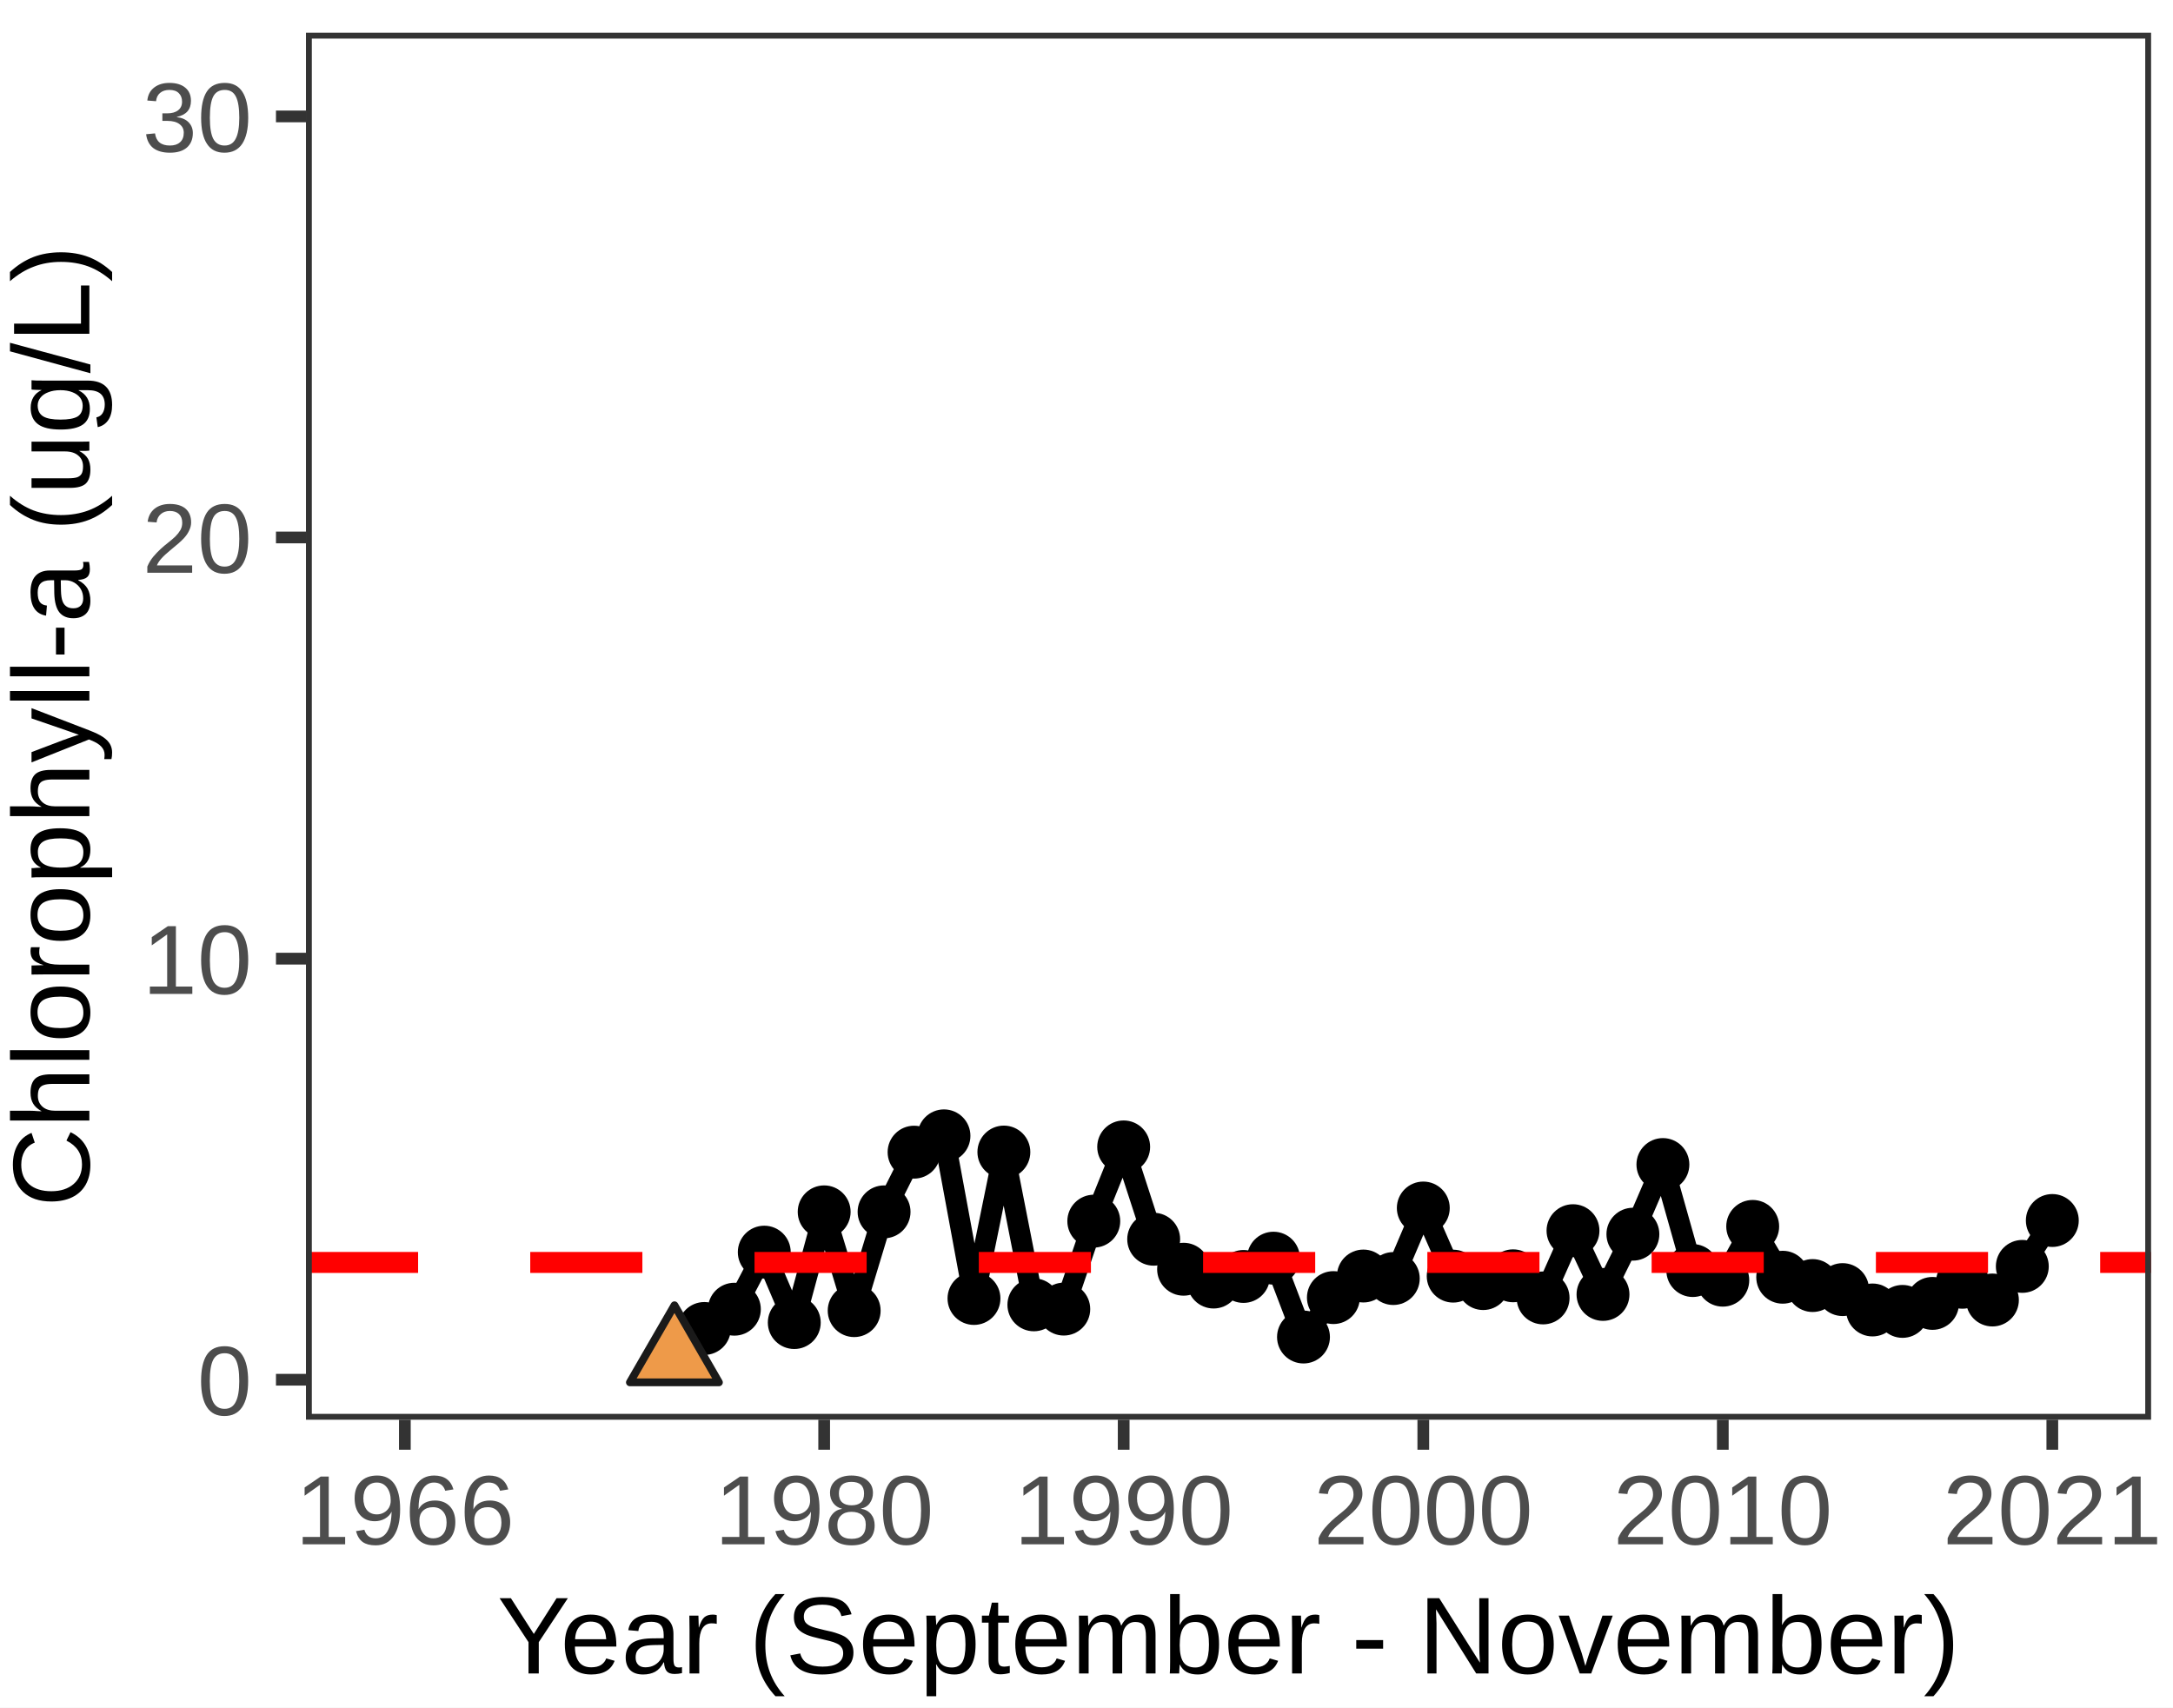
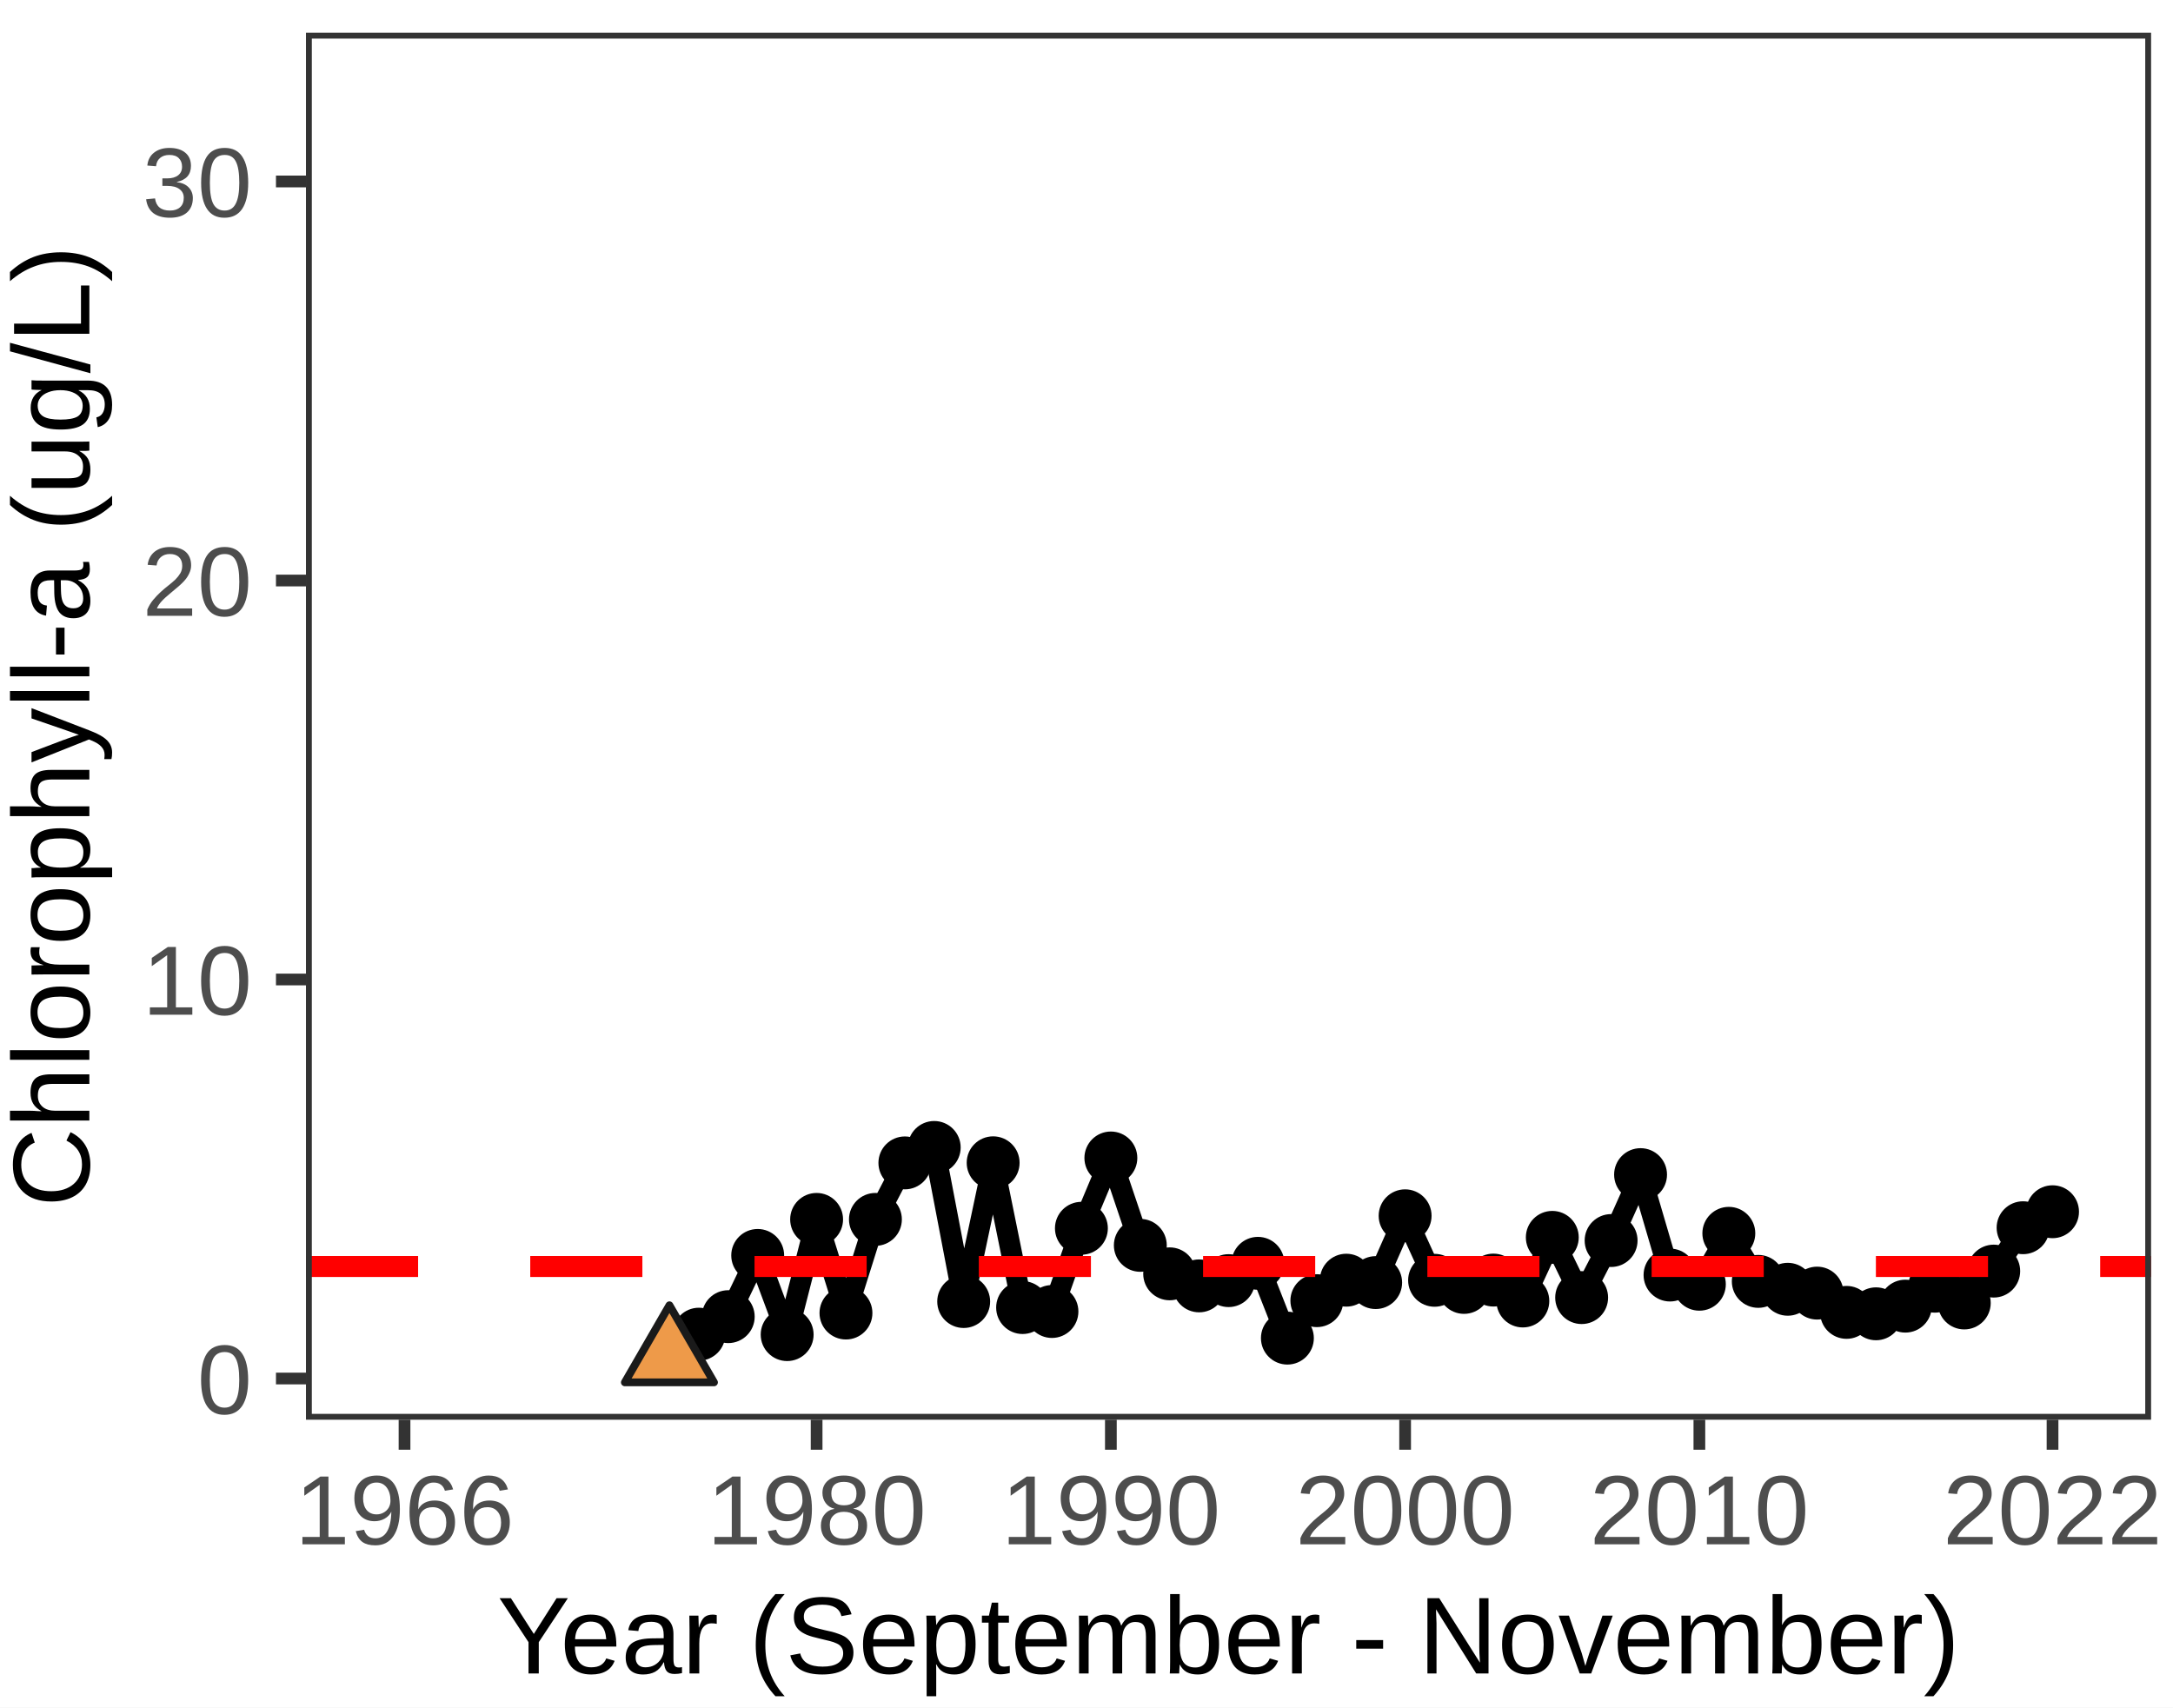
<svg xmlns="http://www.w3.org/2000/svg" class="svglite" width="198.43pt" height="155.91pt" viewBox="0 0 198.43 155.91">
  <defs>
    <style type="text/css">
    .svglite line, .svglite polyline, .svglite polygon, .svglite path, .svglite rect, .svglite circle {
      fill: none;
      stroke: #000000;
      stroke-linecap: round;
      stroke-linejoin: round;
      stroke-miterlimit: 10.00;
    }
    .svglite text {
      white-space: pre;
    }
  </style>
  </defs>
  <rect width="100%" height="100%" style="stroke: none; fill: #FFFFFF;" />
  <defs>
    <clipPath id="cpMC4wMHwxOTguNDN8MC4wMHwxNTUuOTE=">
      <rect x="0.00" y="0.00" width="198.43" height="155.91" />
    </clipPath>
  </defs>
  <g clip-path="url(#cpMC4wMHwxOTguNDN8MC4wMHwxNTUuOTE=)">
    <rect x="0.00" y="0.00" width="198.43" height="155.91" style="stroke-width: 1.07; stroke: #FFFFFF; fill: #FFFFFF;" />
  </g>
  <defs>
    <clipPath id="cpMjcuOTR8MTk2LjQzfDIuOTl8MTI5LjY0">
      <rect x="27.94" y="2.99" width="168.49" height="126.65" />
    </clipPath>
  </defs>
  <g clip-path="url(#cpMjcuOTR8MTk2LjQzfDIuOTl8MTI5LjY0)">
    <rect x="27.94" y="2.99" width="168.49" height="126.65" style="stroke-width: 1.07; stroke: none; fill: #FFFFFF;" />
-     <polyline points="64.32,121.31 67.06,119.55 69.79,114.34 72.53,120.77 75.26,110.66 78.00,119.68 80.73,110.66 83.47,105.21 86.20,103.72 88.94,118.57 91.67,105.20 94.41,119.15 97.14,119.54 99.88,111.51 102.61,104.73 105.35,113.16 108.08,115.90 110.82,117.07 113.55,116.56 116.29,114.89 119.03,122.09 121.76,118.49 124.50,116.52 127.23,116.75 129.97,110.31 132.70,116.53 135.44,117.21 138.17,116.50 140.91,118.52 143.64,112.38 146.38,118.20 149.11,112.70 151.85,106.34 154.58,116.02 157.32,116.90 160.05,111.99 162.79,116.63 165.52,117.39 168.26,117.76 170.99,119.62 173.73,119.75 176.47,119.02 179.20,117.09 181.94,118.71 184.67,115.64 187.41,111.45 " style="stroke-width: 1.92; stroke-linecap: butt;" />
-     <circle cx="64.32" cy="121.31" r="2.06" style="stroke-width: 0.71; fill: #000000;" />
-     <circle cx="67.06" cy="119.55" r="2.06" style="stroke-width: 0.71; fill: #000000;" />
-     <circle cx="69.79" cy="114.34" r="2.06" style="stroke-width: 0.71; fill: #000000;" />
-     <circle cx="72.53" cy="120.77" r="2.06" style="stroke-width: 0.71; fill: #000000;" />
-     <circle cx="75.26" cy="110.66" r="2.06" style="stroke-width: 0.71; fill: #000000;" />
-     <circle cx="78.00" cy="119.68" r="2.06" style="stroke-width: 0.71; fill: #000000;" />
-     <circle cx="80.73" cy="110.66" r="2.06" style="stroke-width: 0.71; fill: #000000;" />
-     <circle cx="83.47" cy="105.21" r="2.06" style="stroke-width: 0.71; fill: #000000;" />
-     <circle cx="86.20" cy="103.72" r="2.06" style="stroke-width: 0.71; fill: #000000;" />
-     <circle cx="88.94" cy="118.57" r="2.06" style="stroke-width: 0.71; fill: #000000;" />
-     <circle cx="91.67" cy="105.20" r="2.06" style="stroke-width: 0.71; fill: #000000;" />
-     <circle cx="94.41" cy="119.15" r="2.06" style="stroke-width: 0.71; fill: #000000;" />
-     <circle cx="97.14" cy="119.54" r="2.06" style="stroke-width: 0.71; fill: #000000;" />
-     <circle cx="99.88" cy="111.51" r="2.06" style="stroke-width: 0.71; fill: #000000;" />
-     <circle cx="102.61" cy="104.73" r="2.06" style="stroke-width: 0.71; fill: #000000;" />
-     <circle cx="105.35" cy="113.16" r="2.06" style="stroke-width: 0.71; fill: #000000;" />
-     <circle cx="108.08" cy="115.90" r="2.06" style="stroke-width: 0.71; fill: #000000;" />
-     <circle cx="110.82" cy="117.07" r="2.06" style="stroke-width: 0.71; fill: #000000;" />
-     <circle cx="113.55" cy="116.56" r="2.06" style="stroke-width: 0.71; fill: #000000;" />
-     <circle cx="116.29" cy="114.89" r="2.06" style="stroke-width: 0.71; fill: #000000;" />
-     <circle cx="119.03" cy="122.09" r="2.06" style="stroke-width: 0.71; fill: #000000;" />
-     <circle cx="121.76" cy="118.49" r="2.06" style="stroke-width: 0.71; fill: #000000;" />
-     <circle cx="124.50" cy="116.52" r="2.06" style="stroke-width: 0.71; fill: #000000;" />
-     <circle cx="127.23" cy="116.75" r="2.06" style="stroke-width: 0.71; fill: #000000;" />
-     <circle cx="129.97" cy="110.31" r="2.06" style="stroke-width: 0.71; fill: #000000;" />
-     <circle cx="132.70" cy="116.53" r="2.06" style="stroke-width: 0.71; fill: #000000;" />
-     <circle cx="135.44" cy="117.21" r="2.06" style="stroke-width: 0.71; fill: #000000;" />
-     <circle cx="138.17" cy="116.50" r="2.06" style="stroke-width: 0.71; fill: #000000;" />
-     <circle cx="140.91" cy="118.52" r="2.06" style="stroke-width: 0.71; fill: #000000;" />
-     <circle cx="143.64" cy="112.38" r="2.06" style="stroke-width: 0.71; fill: #000000;" />
-     <circle cx="146.38" cy="118.20" r="2.06" style="stroke-width: 0.71; fill: #000000;" />
-     <circle cx="149.11" cy="112.70" r="2.06" style="stroke-width: 0.71; fill: #000000;" />
-     <circle cx="151.85" cy="106.34" r="2.06" style="stroke-width: 0.71; fill: #000000;" />
-     <circle cx="154.58" cy="116.02" r="2.06" style="stroke-width: 0.71; fill: #000000;" />
-     <circle cx="157.32" cy="116.90" r="2.06" style="stroke-width: 0.71; fill: #000000;" />
-     <circle cx="160.05" cy="111.99" r="2.06" style="stroke-width: 0.71; fill: #000000;" />
-     <circle cx="162.79" cy="116.63" r="2.06" style="stroke-width: 0.71; fill: #000000;" />
-     <circle cx="165.52" cy="117.39" r="2.06" style="stroke-width: 0.71; fill: #000000;" />
-     <circle cx="168.26" cy="117.76" r="2.06" style="stroke-width: 0.71; fill: #000000;" />
-     <circle cx="170.99" cy="119.62" r="2.06" style="stroke-width: 0.71; fill: #000000;" />
-     <circle cx="173.73" cy="119.75" r="2.06" style="stroke-width: 0.71; fill: #000000;" />
-     <circle cx="176.47" cy="119.02" r="2.06" style="stroke-width: 0.71; fill: #000000;" />
-     <circle cx="179.20" cy="117.09" r="2.06" style="stroke-width: 0.71; fill: #000000;" />
-     <circle cx="181.94" cy="118.71" r="2.06" style="stroke-width: 0.71; fill: #000000;" />
-     <circle cx="184.67" cy="115.64" r="2.06" style="stroke-width: 0.71; fill: #000000;" />
-     <circle cx="187.41" cy="111.45" r="2.06" style="stroke-width: 0.71; fill: #000000;" />
-     <polygon points="61.59,119.19 65.65,126.23 57.52,126.23 " style="stroke-width: 0.71; stroke: #1A1A1A; fill: #EE9A49;" />
-     <line x1="27.94" y1="115.28" x2="196.43" y2="115.28" style="stroke-width: 1.92; stroke: #FF0000; stroke-dasharray: 10.24,10.24; stroke-linecap: butt;" />
+     <polyline points="63.82,121.83 66.50,120.23 69.19,114.64 71.88,121.87 74.57,111.35 77.25,119.90 79.94,111.35 82.63,106.19 85.31,104.78 88.00,118.85 90.69,106.18 93.38,119.40 96.06,119.76 98.75,112.16 101.44,105.74 104.13,113.72 106.81,116.32 109.50,117.42 112.19,116.94 114.87,115.36 117.56,122.19 120.25,118.77 122.94,116.90 125.62,117.12 128.31,111.02 131.00,116.91 133.69,117.56 136.37,116.89 139.06,118.80 141.75,112.99 144.43,118.49 147.12,113.28 149.81,107.26 152.50,116.43 155.18,117.27 157.87,112.62 160.56,117.01 163.25,117.73 165.93,118.08 168.62,119.84 171.31,119.97 173.99,119.27 176.68,117.45 179.37,118.98 182.06,116.07 184.74,112.11 187.43,110.65 " style="stroke-width: 1.92; stroke-linecap: butt;" />
+     <circle cx="63.82" cy="121.83" r="2.06" style="stroke-width: 0.71; fill: #000000;" />
+     <circle cx="66.50" cy="120.23" r="2.06" style="stroke-width: 0.71; fill: #000000;" />
+     <circle cx="69.19" cy="114.64" r="2.06" style="stroke-width: 0.71; fill: #000000;" />
+     <circle cx="71.88" cy="121.87" r="2.06" style="stroke-width: 0.71; fill: #000000;" />
+     <circle cx="74.57" cy="111.35" r="2.06" style="stroke-width: 0.71; fill: #000000;" />
+     <circle cx="77.25" cy="119.90" r="2.06" style="stroke-width: 0.71; fill: #000000;" />
+     <circle cx="79.94" cy="111.35" r="2.06" style="stroke-width: 0.71; fill: #000000;" />
+     <circle cx="82.63" cy="106.19" r="2.06" style="stroke-width: 0.71; fill: #000000;" />
+     <circle cx="85.31" cy="104.78" r="2.06" style="stroke-width: 0.71; fill: #000000;" />
+     <circle cx="88.00" cy="118.85" r="2.06" style="stroke-width: 0.71; fill: #000000;" />
+     <circle cx="90.69" cy="106.18" r="2.06" style="stroke-width: 0.71; fill: #000000;" />
+     <circle cx="93.38" cy="119.40" r="2.06" style="stroke-width: 0.71; fill: #000000;" />
+     <circle cx="96.06" cy="119.76" r="2.06" style="stroke-width: 0.71; fill: #000000;" />
+     <circle cx="98.75" cy="112.16" r="2.06" style="stroke-width: 0.71; fill: #000000;" />
+     <circle cx="101.44" cy="105.74" r="2.06" style="stroke-width: 0.71; fill: #000000;" />
+     <circle cx="104.13" cy="113.72" r="2.06" style="stroke-width: 0.71; fill: #000000;" />
+     <circle cx="106.81" cy="116.32" r="2.06" style="stroke-width: 0.71; fill: #000000;" />
+     <circle cx="109.50" cy="117.42" r="2.06" style="stroke-width: 0.71; fill: #000000;" />
+     <circle cx="112.19" cy="116.94" r="2.06" style="stroke-width: 0.71; fill: #000000;" />
+     <circle cx="114.87" cy="115.36" r="2.06" style="stroke-width: 0.71; fill: #000000;" />
+     <circle cx="117.56" cy="122.19" r="2.06" style="stroke-width: 0.71; fill: #000000;" />
+     <circle cx="120.25" cy="118.77" r="2.06" style="stroke-width: 0.71; fill: #000000;" />
+     <circle cx="122.94" cy="116.90" r="2.06" style="stroke-width: 0.71; fill: #000000;" />
+     <circle cx="125.62" cy="117.12" r="2.06" style="stroke-width: 0.71; fill: #000000;" />
+     <circle cx="128.31" cy="111.02" r="2.06" style="stroke-width: 0.71; fill: #000000;" />
+     <circle cx="131.00" cy="116.91" r="2.06" style="stroke-width: 0.71; fill: #000000;" />
+     <circle cx="133.69" cy="117.56" r="2.06" style="stroke-width: 0.71; fill: #000000;" />
+     <circle cx="136.37" cy="116.89" r="2.06" style="stroke-width: 0.71; fill: #000000;" />
+     <circle cx="139.06" cy="118.80" r="2.06" style="stroke-width: 0.71; fill: #000000;" />
+     <circle cx="141.75" cy="112.99" r="2.06" style="stroke-width: 0.71; fill: #000000;" />
+     <circle cx="144.43" cy="118.49" r="2.06" style="stroke-width: 0.71; fill: #000000;" />
+     <circle cx="147.12" cy="113.28" r="2.06" style="stroke-width: 0.71; fill: #000000;" />
+     <circle cx="149.81" cy="107.26" r="2.06" style="stroke-width: 0.71; fill: #000000;" />
+     <circle cx="152.50" cy="116.43" r="2.06" style="stroke-width: 0.71; fill: #000000;" />
+     <circle cx="155.18" cy="117.27" r="2.06" style="stroke-width: 0.71; fill: #000000;" />
+     <circle cx="157.87" cy="112.62" r="2.06" style="stroke-width: 0.71; fill: #000000;" />
+     <circle cx="160.56" cy="117.01" r="2.06" style="stroke-width: 0.71; fill: #000000;" />
+     <circle cx="163.25" cy="117.73" r="2.06" style="stroke-width: 0.71; fill: #000000;" />
+     <circle cx="165.93" cy="118.08" r="2.06" style="stroke-width: 0.71; fill: #000000;" />
+     <circle cx="168.62" cy="119.84" r="2.06" style="stroke-width: 0.71; fill: #000000;" />
+     <circle cx="171.31" cy="119.97" r="2.06" style="stroke-width: 0.71; fill: #000000;" />
+     <circle cx="173.99" cy="119.27" r="2.06" style="stroke-width: 0.71; fill: #000000;" />
+     <circle cx="176.68" cy="117.45" r="2.06" style="stroke-width: 0.71; fill: #000000;" />
+     <circle cx="179.37" cy="118.98" r="2.06" style="stroke-width: 0.71; fill: #000000;" />
+     <circle cx="182.06" cy="116.07" r="2.06" style="stroke-width: 0.71; fill: #000000;" />
+     <circle cx="184.74" cy="112.11" r="2.06" style="stroke-width: 0.71; fill: #000000;" />
+     <circle cx="187.43" cy="110.65" r="2.06" style="stroke-width: 0.71; fill: #000000;" />
+     <polygon points="61.13,119.19 65.20,126.23 57.06,126.23 " style="stroke-width: 0.71; stroke: #1A1A1A; fill: #EE9A49;" />
+     <line x1="27.94" y1="115.65" x2="196.43" y2="115.65" style="stroke-width: 1.92; stroke: #FF0000; stroke-dasharray: 10.24,10.24; stroke-linecap: butt;" />
    <rect x="27.94" y="2.99" width="168.49" height="126.65" style="stroke-width: 1.07; stroke: #333333;" />
  </g>
  <g clip-path="url(#cpMC4wMHwxOTguNDN8MC4wMHwxNTUuOTE=)">
-     <text x="23.01" y="129.21" text-anchor="end" style="font-size: 9.00px;fill: #4D4D4D; font-family: &quot;Arial&quot;;" textLength="5.00px" lengthAdjust="spacingAndGlyphs">0</text>
-     <text x="23.01" y="90.76" text-anchor="end" style="font-size: 9.00px;fill: #4D4D4D; font-family: &quot;Arial&quot;;" textLength="10.01px" lengthAdjust="spacingAndGlyphs">10</text>
-     <text x="23.01" y="52.30" text-anchor="end" style="font-size: 9.00px;fill: #4D4D4D; font-family: &quot;Arial&quot;;" textLength="10.01px" lengthAdjust="spacingAndGlyphs">20</text>
-     <text x="23.01" y="13.85" text-anchor="end" style="font-size: 9.00px;fill: #4D4D4D; font-family: &quot;Arial&quot;;" textLength="10.01px" lengthAdjust="spacingAndGlyphs">30</text>
-     <polyline points="25.20,125.99 27.94,125.99 " style="stroke-width: 1.07; stroke: #333333; stroke-linecap: butt;" />
-     <polyline points="25.20,87.54 27.94,87.54 " style="stroke-width: 1.07; stroke: #333333; stroke-linecap: butt;" />
-     <polyline points="25.20,49.08 27.94,49.08 " style="stroke-width: 1.07; stroke: #333333; stroke-linecap: butt;" />
-     <polyline points="25.20,10.63 27.94,10.63 " style="stroke-width: 1.07; stroke: #333333; stroke-linecap: butt;" />
-     <polyline points="36.97,132.38 36.97,129.64 " style="stroke-width: 1.07; stroke: #333333; stroke-linecap: butt;" />
-     <polyline points="75.26,132.38 75.26,129.64 " style="stroke-width: 1.07; stroke: #333333; stroke-linecap: butt;" />
-     <polyline points="102.61,132.38 102.61,129.64 " style="stroke-width: 1.07; stroke: #333333; stroke-linecap: butt;" />
-     <polyline points="129.97,132.38 129.97,129.64 " style="stroke-width: 1.07; stroke: #333333; stroke-linecap: butt;" />
-     <polyline points="157.32,132.38 157.32,129.64 " style="stroke-width: 1.07; stroke: #333333; stroke-linecap: butt;" />
-     <polyline points="187.41,132.38 187.41,129.64 " style="stroke-width: 1.07; stroke: #333333; stroke-linecap: butt;" />
-     <text x="36.97" y="141.02" text-anchor="middle" style="font-size: 9.00px;fill: #4D4D4D; font-family: &quot;Arial&quot;;" textLength="20.02px" lengthAdjust="spacingAndGlyphs">1966</text>
-     <text x="75.26" y="141.02" text-anchor="middle" style="font-size: 9.00px;fill: #4D4D4D; font-family: &quot;Arial&quot;;" textLength="20.02px" lengthAdjust="spacingAndGlyphs">1980</text>
-     <text x="102.61" y="141.02" text-anchor="middle" style="font-size: 9.00px;fill: #4D4D4D; font-family: &quot;Arial&quot;;" textLength="20.02px" lengthAdjust="spacingAndGlyphs">1990</text>
-     <text x="129.97" y="141.02" text-anchor="middle" style="font-size: 9.00px;fill: #4D4D4D; font-family: &quot;Arial&quot;;" textLength="20.02px" lengthAdjust="spacingAndGlyphs">2000</text>
-     <text x="157.32" y="141.02" text-anchor="middle" style="font-size: 9.00px;fill: #4D4D4D; font-family: &quot;Arial&quot;;" textLength="20.02px" lengthAdjust="spacingAndGlyphs">2010</text>
-     <text x="187.41" y="141.02" text-anchor="middle" style="font-size: 9.00px;fill: #4D4D4D; font-family: &quot;Arial&quot;;" textLength="20.02px" lengthAdjust="spacingAndGlyphs">2021</text>
+     <text x="23.01" y="129.10" text-anchor="end" style="font-size: 9.00px;fill: #4D4D4D; font-family: &quot;Arial&quot;;" textLength="5.00px" lengthAdjust="spacingAndGlyphs">0</text>
+     <text x="23.01" y="92.66" text-anchor="end" style="font-size: 9.00px;fill: #4D4D4D; font-family: &quot;Arial&quot;;" textLength="10.01px" lengthAdjust="spacingAndGlyphs">10</text>
+     <text x="23.01" y="56.23" text-anchor="end" style="font-size: 9.00px;fill: #4D4D4D; font-family: &quot;Arial&quot;;" textLength="10.01px" lengthAdjust="spacingAndGlyphs">20</text>
+     <text x="23.01" y="19.79" text-anchor="end" style="font-size: 9.00px;fill: #4D4D4D; font-family: &quot;Arial&quot;;" textLength="10.01px" lengthAdjust="spacingAndGlyphs">30</text>
+     <polyline points="25.20,125.88 27.94,125.88 " style="stroke-width: 1.07; stroke: #333333; stroke-linecap: butt;" />
+     <polyline points="25.20,89.44 27.94,89.44 " style="stroke-width: 1.07; stroke: #333333; stroke-linecap: butt;" />
+     <polyline points="25.20,53.01 27.94,53.01 " style="stroke-width: 1.07; stroke: #333333; stroke-linecap: butt;" />
+     <polyline points="25.20,16.57 27.94,16.57 " style="stroke-width: 1.07; stroke: #333333; stroke-linecap: butt;" />
+     <polyline points="36.94,132.38 36.94,129.64 " style="stroke-width: 1.07; stroke: #333333; stroke-linecap: butt;" />
+     <polyline points="74.57,132.38 74.57,129.64 " style="stroke-width: 1.07; stroke: #333333; stroke-linecap: butt;" />
+     <polyline points="101.44,132.38 101.44,129.64 " style="stroke-width: 1.07; stroke: #333333; stroke-linecap: butt;" />
+     <polyline points="128.31,132.38 128.31,129.64 " style="stroke-width: 1.07; stroke: #333333; stroke-linecap: butt;" />
+     <polyline points="155.18,132.38 155.18,129.64 " style="stroke-width: 1.07; stroke: #333333; stroke-linecap: butt;" />
+     <polyline points="187.43,132.38 187.43,129.64 " style="stroke-width: 1.07; stroke: #333333; stroke-linecap: butt;" />
+     <text x="36.94" y="141.02" text-anchor="middle" style="font-size: 9.00px;fill: #4D4D4D; font-family: &quot;Arial&quot;;" textLength="20.02px" lengthAdjust="spacingAndGlyphs">1966</text>
+     <text x="74.57" y="141.02" text-anchor="middle" style="font-size: 9.00px;fill: #4D4D4D; font-family: &quot;Arial&quot;;" textLength="20.02px" lengthAdjust="spacingAndGlyphs">1980</text>
+     <text x="101.44" y="141.02" text-anchor="middle" style="font-size: 9.00px;fill: #4D4D4D; font-family: &quot;Arial&quot;;" textLength="20.02px" lengthAdjust="spacingAndGlyphs">1990</text>
+     <text x="128.31" y="141.02" text-anchor="middle" style="font-size: 9.00px;fill: #4D4D4D; font-family: &quot;Arial&quot;;" textLength="20.02px" lengthAdjust="spacingAndGlyphs">2000</text>
+     <text x="155.18" y="141.02" text-anchor="middle" style="font-size: 9.00px;fill: #4D4D4D; font-family: &quot;Arial&quot;;" textLength="20.02px" lengthAdjust="spacingAndGlyphs">2010</text>
+     <text x="187.43" y="141.02" text-anchor="middle" style="font-size: 9.00px;fill: #4D4D4D; font-family: &quot;Arial&quot;;" textLength="20.02px" lengthAdjust="spacingAndGlyphs">2022</text>
    <text x="112.19" y="152.81" text-anchor="middle" style="font-size: 10.00px; font-family: &quot;Arial&quot;;" textLength="133.65px" lengthAdjust="spacingAndGlyphs">Year (September - November)</text>
    <text transform="translate(8.16,66.32) rotate(-90)" text-anchor="middle" style="font-size: 10.00px; font-family: &quot;Arial&quot;;" textLength="87.88px" lengthAdjust="spacingAndGlyphs">Chlorophyll-a (ug/L)</text>
  </g>
</svg>
